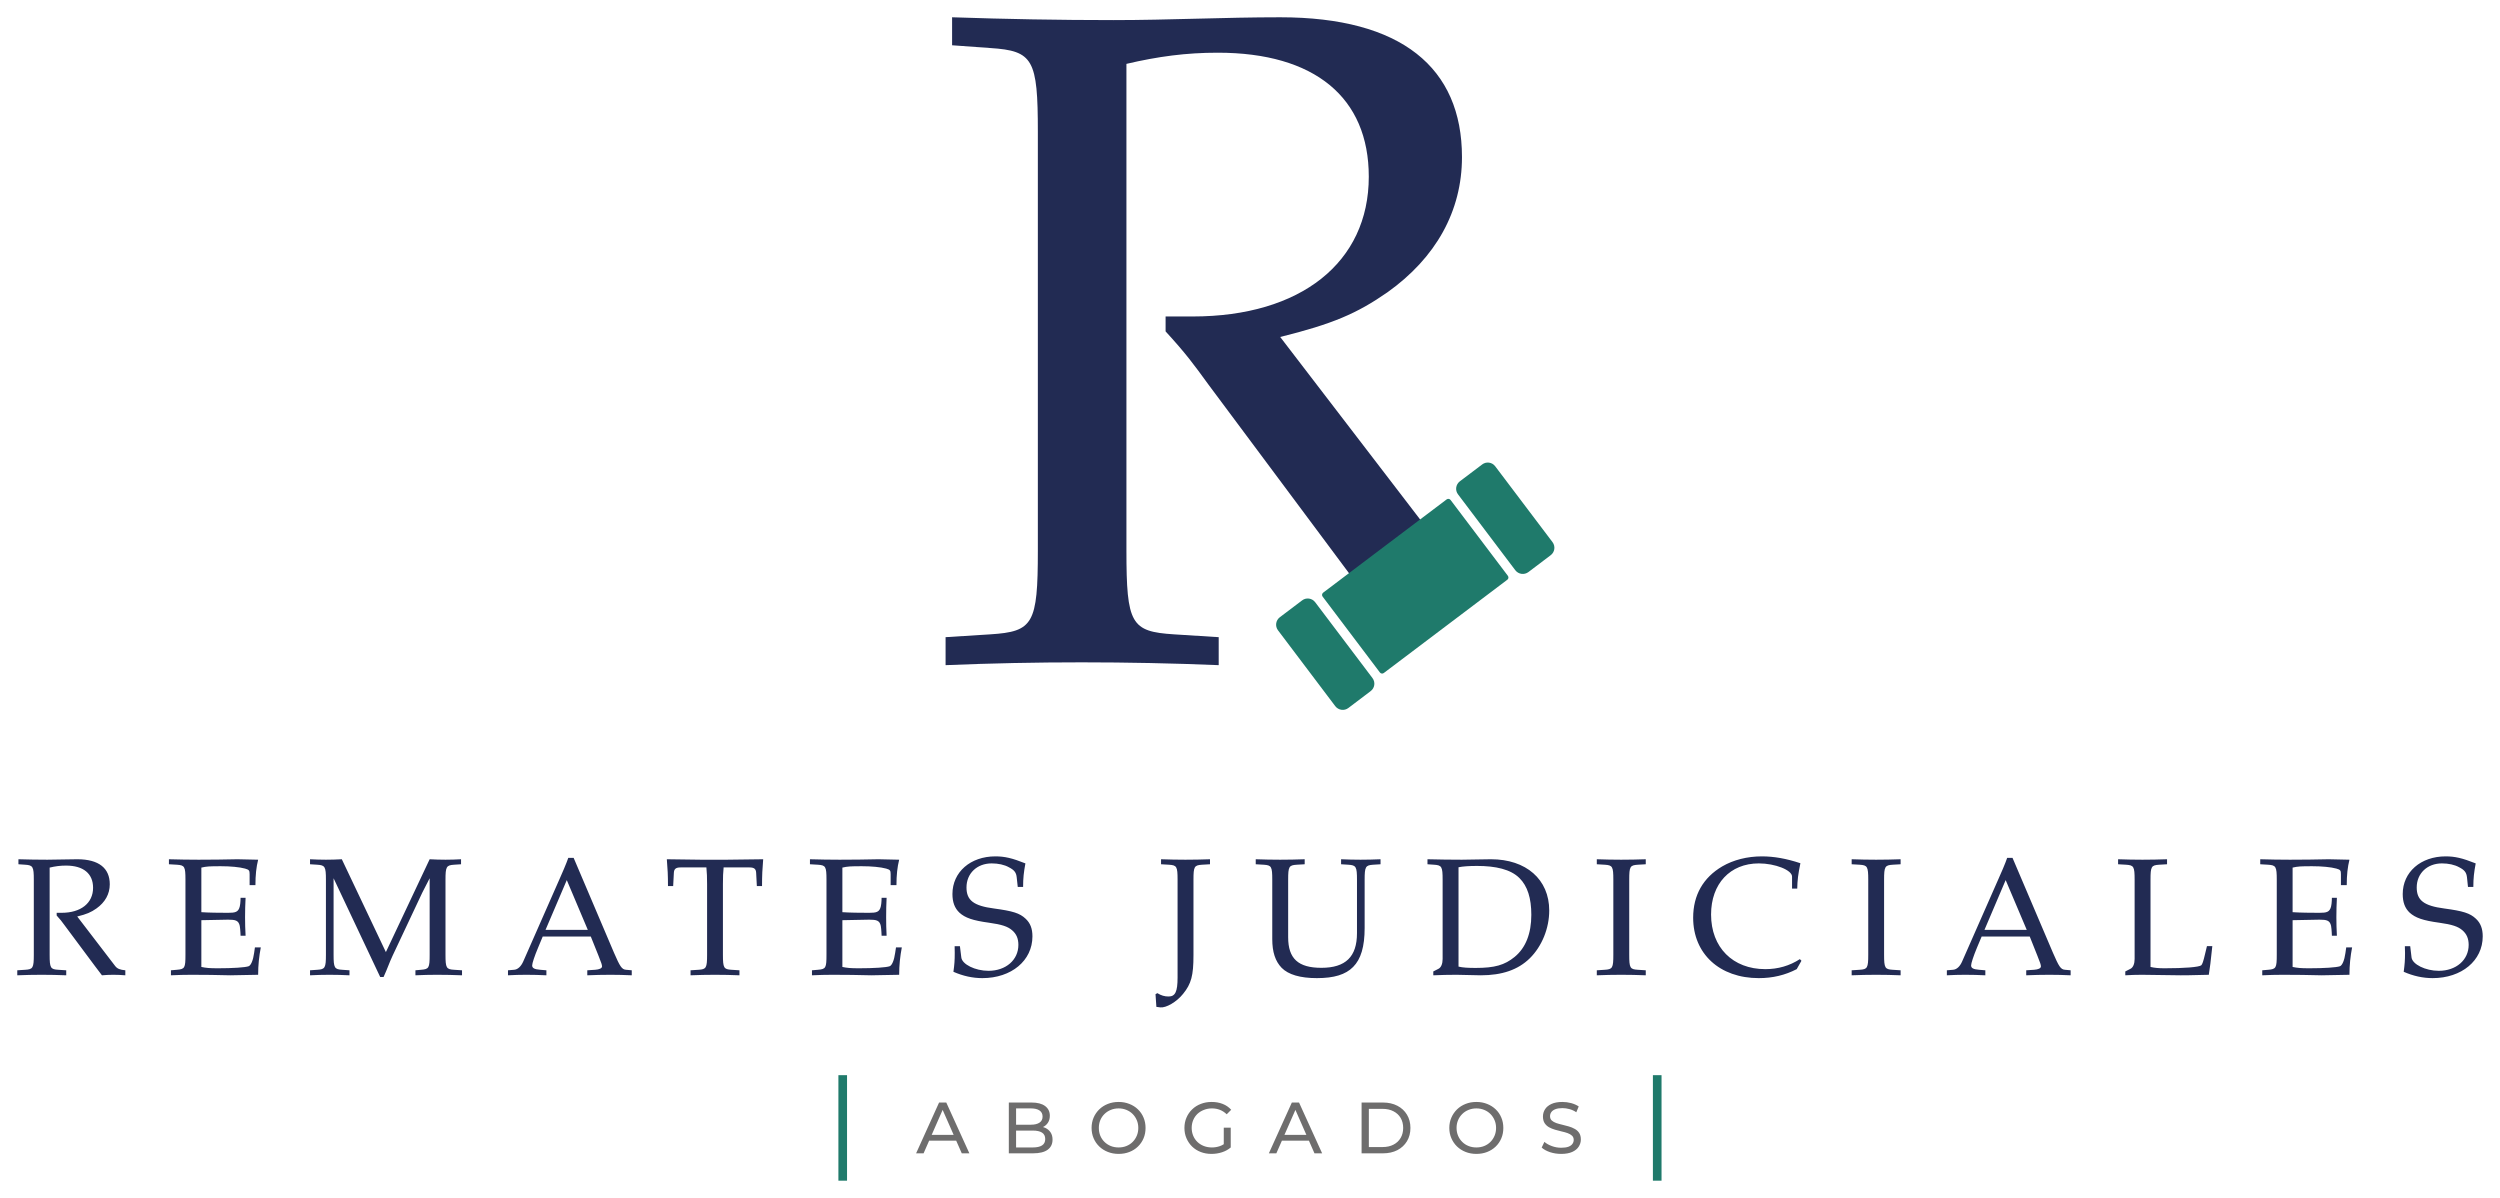
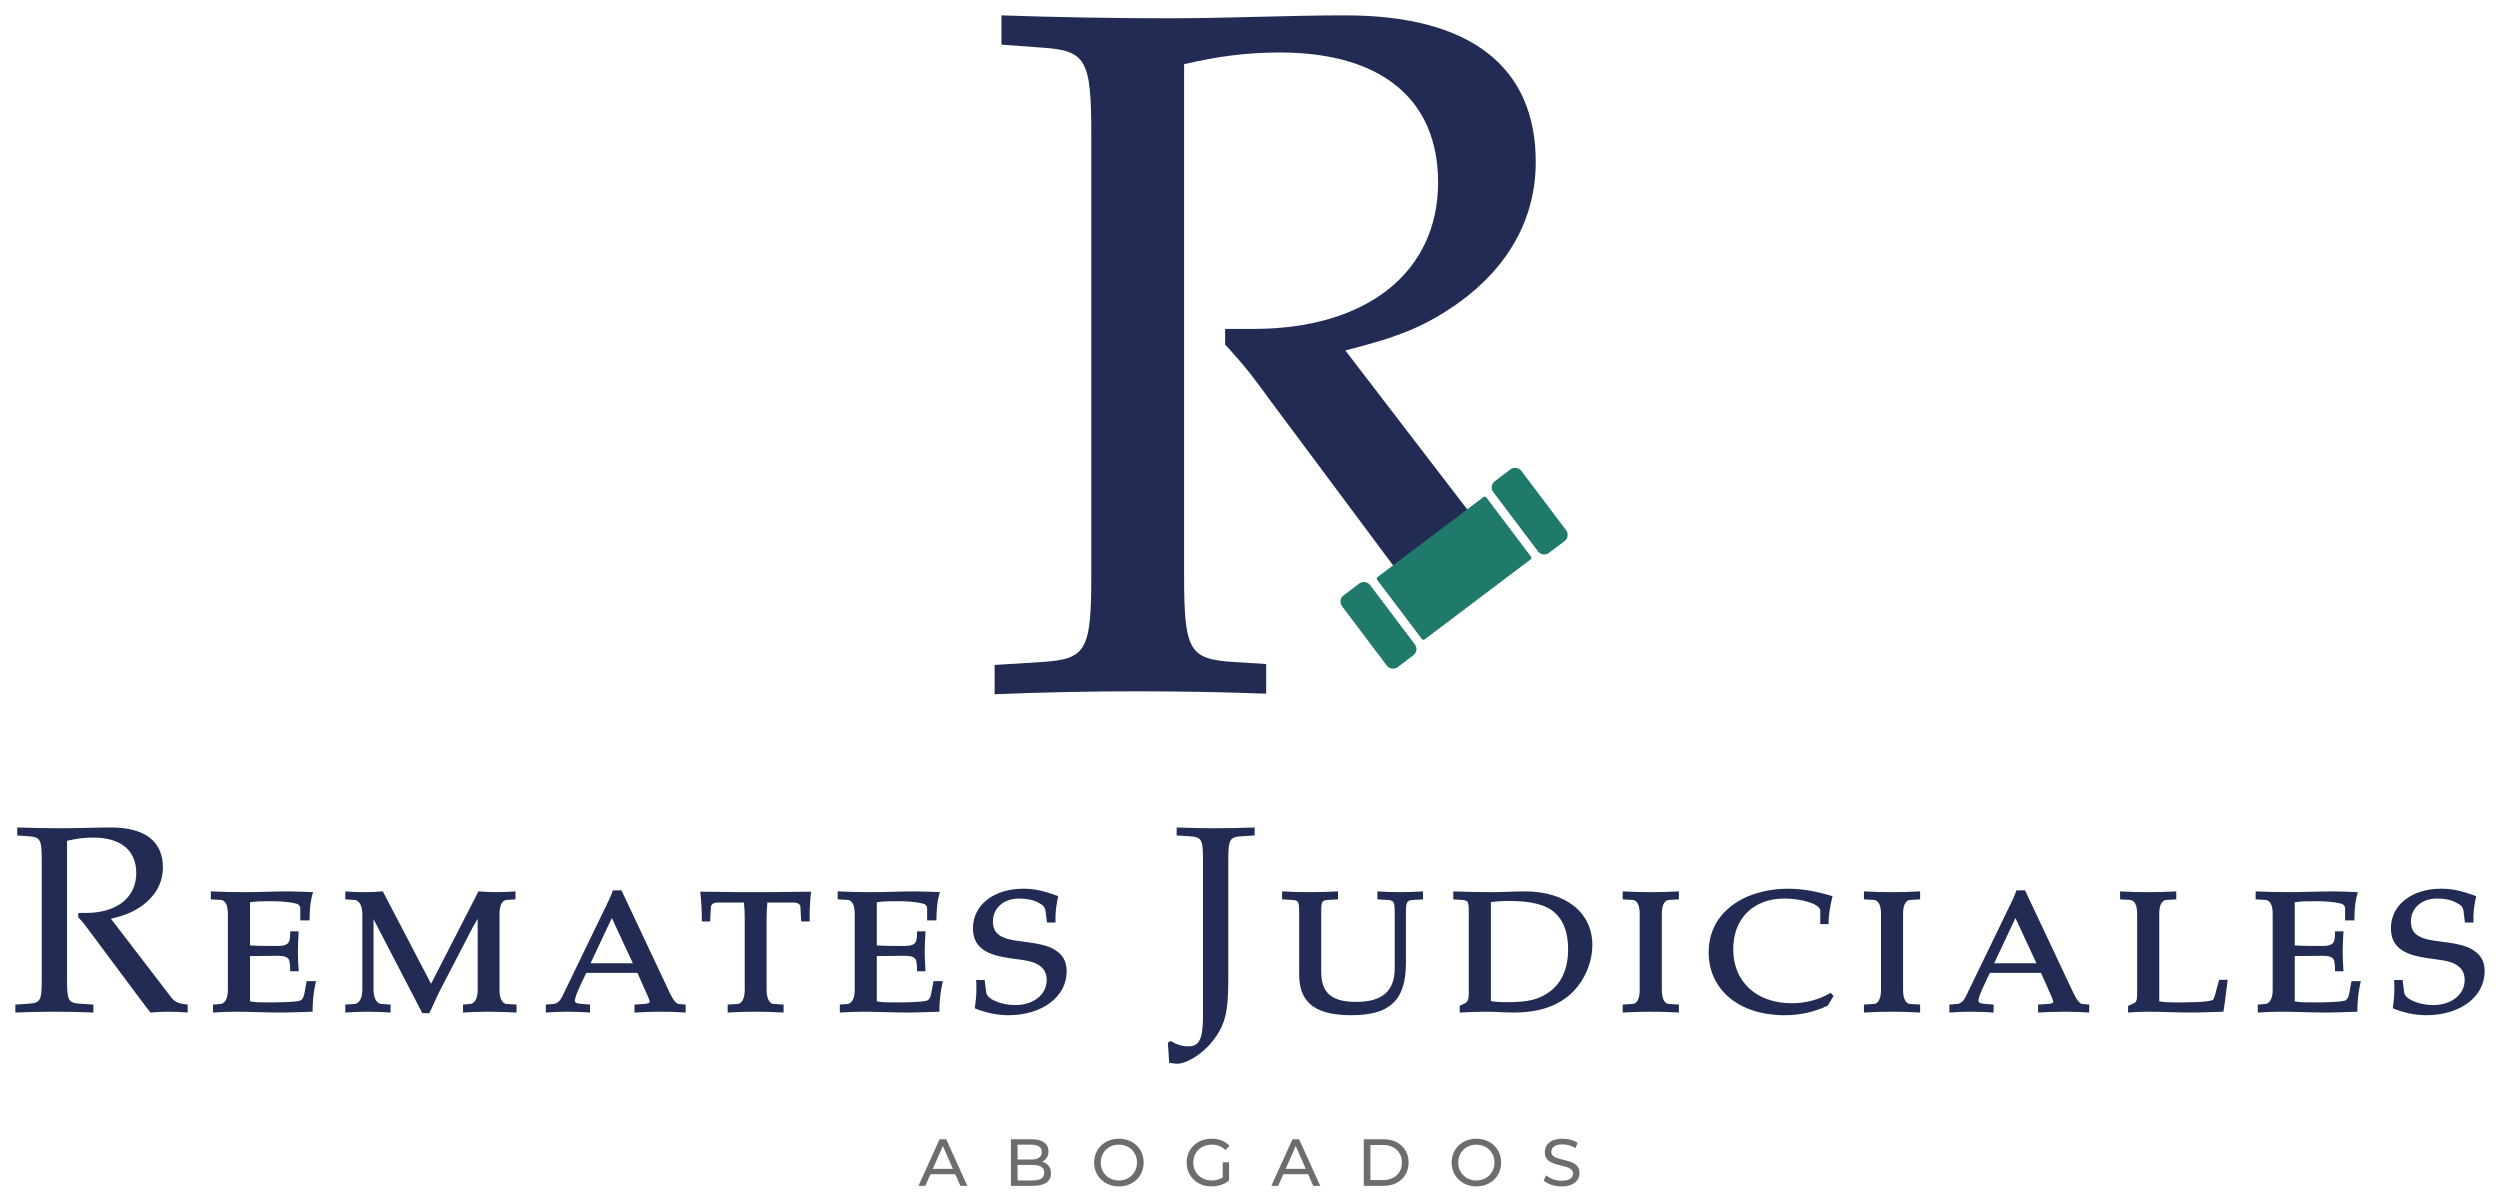
- <svg xmlns="http://www.w3.org/2000/svg" viewBox="-2.36 -3 434.07 208" role="img" aria-label="Abogados Remates Judiciales">
-   <path d="M161.82 112.49V107.63L169.59 107.14C177.03 106.66 177.84 105.36 177.84 92.58V19.91C177.84 7.28 177.03 5.83 169.59 5.34L162.95 4.86V0C172.34 0.32 181.56 0.49 190.95 0.49C200.66 0.49 210.21 0 219.92 0C240.96 0 251.48 8.74 251.48 24.28C251.48 33.66 246.95 41.76 238.54 47.75C233.19 51.47 228.99 53.25 219.92 55.51L244.31 87.32L231.96 96.65L207.46 63.77C204.87 60.21 203.58 58.43 200.02 54.54V51.95H204.71C223.48 51.95 235.3 42.57 235.3 27.68C235.3 13.92 225.91 6.15 209.08 6.15C203.58 6.15 198.72 6.8 193.22 8.09V92.58C193.22 105.36 194.03 106.66 201.47 107.14L209.24 107.63V112.49Q197.34 112 185.45 112C177.52 112 169.75 112.16 161.82 112.49Z" fill="#222B53" />
-   <path d="M249.5 83.81 259.45 96.98C259.61 97.2 259.57 97.5 259.35 97.66L237.91 113.85C237.7 114.02 237.39 113.97 237.23 113.76L227.28 100.58C227.12 100.37 227.17 100.06 227.38 99.9L248.82 83.71C249.04 83.55 249.34 83.6 249.5 83.81ZM225.99 101.56 235.94 114.73C236.48 115.45 236.34 116.46 235.62 117L231.75 119.93C231.04 120.47 230.02 120.32 229.48 119.61L219.53 106.43C219 105.72 219.14 104.71 219.85 104.17L223.73 101.24C224.44 100.7 225.45 100.85 225.99 101.56ZM257.25 77.96 267.2 91.13C267.74 91.85 267.6 92.86 266.88 93.4L263.01 96.33C262.29 96.86 261.28 96.72 260.74 96.01L250.79 82.83C250.25 82.12 250.4 81.11 251.11 80.57L254.99 77.64C255.7 77.1 256.71 77.24 257.25 77.96Z" fill="#1F7A6B" />
-   <path d="M0.64 166.34C2.06 166.28 3.45 166.25 4.87 166.25C6.29 166.25 7.71 166.28 9.14 166.34V165.47L7.74 165.38C6.41 165.3 6.26 165.06 6.26 162.77V147.64C7.25 147.4 8.12 147.29 9.11 147.29C12.12 147.29 13.8 148.68 13.8 151.14C13.8 153.81 11.69 155.49 8.32 155.49H7.48V155.96C8.12 156.65 8.35 156.97 8.82 157.61L14.15 164.77L15.34 166.34C16.01 166.28 16.65 166.25 17.31 166.25C18.01 166.25 18.7 166.28 19.4 166.34V165.47C18.47 165.38 18.01 165.21 17.63 164.72L11.05 156.13C12.67 155.73 13.43 155.41 14.38 154.74C15.89 153.67 16.7 152.22 16.7 150.54C16.7 147.75 14.82 146.19 11.05 146.19C9.31 146.19 7.6 146.27 5.86 146.27C4.18 146.27 2.52 146.24 0.84 146.19V147.06L2.03 147.14C3.36 147.23 3.51 147.49 3.51 149.75V162.77C3.51 165.06 3.36 165.3 2.03 165.38L0.64 165.47ZM26.97 147.06 28.36 147.14C29.7 147.23 29.84 147.46 29.84 149.75V162.77C29.84 165.06 29.73 165.27 28.36 165.38L27.32 165.47V166.34C28.51 166.28 29.7 166.25 30.89 166.25C33.12 166.25 35.38 166.28 37.61 166.34L42.46 166.25C42.46 164.57 42.63 163.01 42.92 161.5H41.9L41.76 162.48C41.59 163.73 41.21 164.63 40.8 164.77C40.19 164.98 38.08 165.12 35.47 165.12C33.96 165.12 33.44 165.06 32.6 164.89V156.77L37.24 156.68C38.51 156.68 39.06 156.8 39.27 157.76C39.38 158.39 39.41 159.47 39.41 159.47H40.28C40.22 158.39 40.19 157.32 40.19 156.25C40.19 155.12 40.22 154.02 40.28 152.88H39.41C39.41 152.88 39.41 153.84 39.27 154.39C39.03 155.38 38.48 155.49 37.24 155.49C35.79 155.49 33.87 155.47 32.6 155.38V147.64C33.49 147.43 33.99 147.4 35.99 147.4C37.64 147.4 39.27 147.55 40.19 147.81C40.89 148.01 40.98 148.13 40.98 148.8V150.68H41.99C41.99 148.94 42.14 147.55 42.46 146.27L38.86 146.19C36.63 146.24 34.37 146.27 32.13 146.27C30.42 146.27 28.68 146.24 26.97 146.19ZM51.47 166.34C52.61 166.28 53.71 166.25 54.84 166.25C56 166.25 57.16 166.28 58.32 166.34V165.47L57.04 165.38C55.71 165.3 55.56 165.04 55.56 162.77V149.49L63.65 166.63H64.24C64.96 165.06 65.19 164.25 65.8 162.95L70.96 151.99L72.24 149.49V162.77C72.24 165.06 72.12 165.27 70.76 165.38L69.77 165.47V166.34C71.02 166.28 72.24 166.25 73.49 166.25C74.94 166.25 76.42 166.28 77.86 166.34V165.47L76.47 165.38C75.14 165.3 74.99 165.06 74.99 162.77V149.75C74.99 147.49 75.14 147.23 76.47 147.14L77.69 147.06V146.19C76.79 146.24 75.89 146.27 74.99 146.27C74.07 146.27 73.17 146.24 72.24 146.19L64.64 162.31L56.99 146.19C56.06 146.24 55.16 146.27 54.23 146.27C53.3 146.27 52.4 146.24 51.47 146.19V147.06L52.75 147.14C54.08 147.23 54.23 147.49 54.23 149.75V162.77C54.23 165.04 54.08 165.3 52.75 165.38L51.47 165.47ZM85.84 166.34C86.88 166.28 87.96 166.25 89 166.25C90.16 166.25 91.35 166.28 92.51 166.34V165.47L91.44 165.38C90.42 165.3 90.04 165.09 90.04 164.63C90.04 164.25 90.45 163.01 91.06 161.56L91.87 159.61H100.22L101.56 162.95C102.05 164.17 102.17 164.54 102.17 164.8C102.17 165.12 101.7 165.33 100.98 165.38L99.61 165.47V166.34C100.95 166.28 102.31 166.25 103.65 166.25C104.86 166.25 106.11 166.28 107.33 166.34V165.47L106.34 165.38C105.59 165.33 105.27 164.77 104.25 162.43L97.24 145.95H96.31C96.31 145.95 95.99 146.94 94.89 149.4L88.48 163.96C88.1 164.8 87.55 165.33 86.91 165.38L85.84 165.47ZM92.36 158.45 96.05 149.81 99.7 158.45ZM113.42 146.19C113.56 147.84 113.62 148.97 113.62 150.85H114.52L114.64 148.56C114.67 147.87 114.99 147.61 115.8 147.61H120.29C120.38 148.59 120.41 149.26 120.41 150.51V162.77C120.41 165.06 120.26 165.3 118.93 165.38L117.54 165.47V166.34C118.96 166.28 120.35 166.25 121.77 166.25C123.19 166.25 124.61 166.28 126.03 166.34V165.47L124.64 165.38C123.31 165.3 123.16 165.06 123.16 162.77V150.51C123.16 149.2 123.19 148.56 123.28 147.61H127.77C128.59 147.61 128.9 147.87 128.93 148.56L129.05 150.85H129.95C129.95 148.97 130.01 147.84 130.15 146.19L123.89 146.27H119.31ZM138.27 147.06 139.66 147.14C141 147.23 141.14 147.46 141.14 149.75V162.77C141.14 165.06 141.03 165.27 139.66 165.38L138.62 165.47V166.34C139.81 166.28 141 166.25 142.19 166.25C144.42 166.25 146.68 166.28 148.91 166.34L153.76 166.25C153.76 164.57 153.93 163.01 154.22 161.5H153.21L153.06 162.48C152.89 163.73 152.51 164.63 152.1 164.77C151.5 164.98 149.38 165.12 146.77 165.12C145.26 165.12 144.74 165.06 143.9 164.89V156.77L148.54 156.68C149.81 156.68 150.37 156.8 150.57 157.76C150.68 158.39 150.71 159.47 150.71 159.47H151.58C151.52 158.39 151.5 157.32 151.5 156.25C151.5 155.12 151.52 154.02 151.58 152.88H150.71C150.71 152.88 150.71 153.84 150.57 154.39C150.34 155.38 149.79 155.49 148.54 155.49C147.09 155.49 145.17 155.47 143.9 155.38V147.64C144.8 147.43 145.29 147.4 147.29 147.4C148.94 147.4 150.57 147.55 151.5 147.81C152.19 148.01 152.28 148.13 152.28 148.8V150.68H153.29C153.29 148.94 153.44 147.55 153.76 146.27L150.16 146.19C147.93 146.24 145.67 146.27 143.43 146.27C141.72 146.27 139.98 146.24 138.27 146.19ZM163.01 152.22C163.01 153.64 163.39 154.68 164.23 155.47C165.21 156.36 166.55 156.83 169.36 157.21C171.59 157.52 172.61 157.87 173.36 158.51C174.12 159.15 174.46 159.96 174.46 161.06C174.46 163.67 172.29 165.56 169.27 165.56C166.95 165.56 164.69 164.43 164.55 163.24L164.31 161.29H163.39C163.41 161.82 163.41 162.28 163.41 162.45C163.41 163.79 163.36 164.43 163.18 165.73C164.84 166.46 166.52 166.83 168.2 166.83C173.25 166.83 176.9 163.79 176.9 159.58C176.9 158.22 176.52 157.26 175.71 156.51C174.7 155.55 173.48 155.18 170.23 154.74C166.69 154.28 165.45 153.32 165.45 151.09C165.45 148.65 167.27 146.91 169.82 146.91C170.96 146.91 172.03 147.14 172.81 147.58C173.77 148.07 174.09 148.51 174.17 149.35L174.35 151H175.28C175.28 149.46 175.39 148.48 175.68 146.91C173.36 145.98 172.06 145.69 170.46 145.69C166.14 145.69 163.01 148.42 163.01 152.22ZM198.27 169.62 198.42 171.82 199.11 171.91C200.1 172.02 201.93 170.98 203.06 169.56C204.48 167.82 204.86 166.37 204.86 162.86V149.75C204.86 147.46 205 147.23 206.34 147.14L207.73 147.06V146.19C206.31 146.24 204.88 146.27 203.46 146.27C202.04 146.27 200.65 146.24 199.23 146.19V147.06L200.62 147.14C201.96 147.23 202.1 147.46 202.1 149.75V166.75C202.1 169.18 201.7 170.02 200.54 170.02C199.84 170.02 199.26 169.85 198.59 169.44ZM215.67 147.06 217.07 147.14C218.4 147.23 218.54 147.46 218.54 149.75V160.05C218.54 162.31 219.07 163.9 220.17 165.04C221.33 166.22 223.39 166.83 226.29 166.83C229.27 166.83 231.27 166.22 232.58 164.89C233.94 163.53 234.58 161.35 234.58 158.13V149.75C234.58 147.49 234.73 147.23 236.06 147.14L237.34 147.06V146.19C236.18 146.24 235.02 146.27 233.86 146.27C232.73 146.27 231.62 146.24 230.49 146.19V147.06L231.77 147.14C233.1 147.23 233.25 147.49 233.25 149.75V159.03C233.25 163.12 231.27 165.04 227.07 165.04C223.04 165.04 221.3 163.44 221.3 159.73V149.75C221.3 147.46 221.44 147.23 222.78 147.14L224.17 147.06V146.19C222.75 146.24 221.33 146.27 219.91 146.27C218.49 146.27 217.09 146.24 215.67 146.19ZM245.49 147.06 246.65 147.14C247.98 147.23 248.12 147.49 248.12 149.75V163.5C248.12 164.34 247.86 164.98 247.4 165.21L246.5 165.67V166.34C247.83 166.28 249.2 166.25 250.53 166.25C251.92 166.25 253.34 166.34 254.74 166.34C258.45 166.34 261.23 165.38 263.26 163.38C265.35 161.32 266.63 158.19 266.63 155.09C266.63 149.69 262.62 146.19 256.51 146.19C254.82 146.19 253.14 146.27 251.46 146.27C249.46 146.27 247.49 146.24 245.49 146.19ZM250.88 164.83V147.58C251.63 147.43 252.65 147.35 254.1 147.35C257.32 147.35 259.93 147.93 261.46 149.46C262.86 150.85 263.52 152.94 263.52 155.84C263.52 159.09 262.54 161.58 260.62 163.15C258.88 164.57 257.14 165.06 253.87 165.06C252.53 165.06 251.63 165.01 250.88 164.83ZM274.89 166.34C276.31 166.28 277.7 166.25 279.12 166.25C280.55 166.25 281.97 166.28 283.39 166.34V165.47L282 165.38C280.66 165.3 280.52 165.06 280.52 162.77V149.75C280.52 147.46 280.66 147.23 282 147.14L283.39 147.06V146.19C281.97 146.24 280.55 146.27 279.12 146.27C277.7 146.27 276.31 146.24 274.89 146.19V147.06L276.28 147.14C277.62 147.23 277.76 147.46 277.76 149.75V162.77C277.76 165.06 277.62 165.3 276.28 165.38L274.89 165.47ZM291.62 156.34C291.62 162.6 296.21 166.83 303.02 166.83C305.43 166.83 307.6 166.31 309.6 165.27L310.42 163.82L310.15 163.53C308.36 164.69 306.36 165.27 304.15 165.27C298.5 165.27 294.73 161.5 294.73 155.78C294.73 150.45 298.03 146.91 303.02 146.91C305.86 146.91 308.79 148.07 308.79 149.2V151.29H309.69C309.72 149.84 309.84 148.8 310.24 146.88C307.78 146.07 305.66 145.69 303.54 145.69C301.02 145.69 298.61 146.3 296.67 147.43C293.36 149.38 291.62 152.42 291.62 156.34ZM319.14 166.34C320.57 166.28 321.96 166.25 323.38 166.25C324.8 166.25 326.22 166.28 327.64 166.34V165.47L326.25 165.38C324.92 165.3 324.77 165.06 324.77 162.77V149.75C324.77 147.46 324.92 147.23 326.25 147.14L327.64 147.06V146.19C326.22 146.24 324.8 146.27 323.38 146.27C321.96 146.27 320.57 146.24 319.14 146.19V147.06L320.54 147.14C321.87 147.23 322.02 147.46 322.02 149.75V162.77C322.02 165.06 321.87 165.3 320.54 165.38L319.14 165.47ZM335.67 166.34C336.72 166.28 337.79 166.25 338.84 166.25C340 166.25 341.18 166.28 342.35 166.34V165.47L341.27 165.38C340.26 165.3 339.88 165.09 339.88 164.63C339.88 164.25 340.29 163.01 340.89 161.56L341.71 159.61H350.06L351.39 162.95C351.89 164.17 352 164.54 352 164.8C352 165.12 351.54 165.33 350.81 165.38L349.45 165.47V166.34C350.78 166.28 352.15 166.25 353.48 166.25C354.7 166.25 355.95 166.28 357.16 166.34V165.47L356.18 165.38C355.42 165.33 355.11 164.77 354.09 162.43L347.07 145.95H346.14C346.14 145.95 345.83 146.94 344.72 149.4L338.31 163.96C337.94 164.8 337.39 165.33 336.75 165.38L335.67 165.47ZM342.2 158.45 345.88 149.81 349.54 158.45ZM365.4 147.06 366.79 147.14C368.13 147.23 368.27 147.46 368.27 149.75V163.5C368.27 164.34 368.01 164.98 367.55 165.21L366.65 165.67V166.34C367.6 166.28 368.56 166.25 369.52 166.25C371.78 166.25 374.01 166.34 376.27 166.34C377.49 166.34 377.2 166.34 381.15 166.25C381.35 165.01 381.47 164.08 381.76 161.27H380.83L380.48 162.72C380.22 163.85 380.02 164.46 379.84 164.6C379.46 164.92 376.94 165.12 373.49 165.12C372.45 165.12 371.78 165.06 371.03 164.89V149.75C371.03 147.46 371.17 147.23 372.51 147.14L373.9 147.06V146.19C372.48 146.24 371.05 146.27 369.63 146.27C368.21 146.27 366.82 146.24 365.4 146.19ZM390.08 147.06 391.47 147.14C392.8 147.23 392.95 147.46 392.95 149.75V162.77C392.95 165.06 392.83 165.27 391.47 165.38L390.43 165.47V166.34C391.62 166.28 392.8 166.25 393.99 166.25C396.23 166.25 398.49 166.28 400.72 166.34L405.57 166.25C405.57 164.57 405.74 163.01 406.03 161.5H405.01L404.87 162.48C404.7 163.73 404.32 164.63 403.91 164.77C403.3 164.98 401.19 165.12 398.58 165.12C397.07 165.12 396.55 165.06 395.7 164.89V156.77L400.35 156.68C401.62 156.68 402.17 156.8 402.38 157.76C402.49 158.39 402.52 159.47 402.52 159.47H403.39C403.33 158.39 403.3 157.32 403.3 156.25C403.3 155.12 403.33 154.02 403.39 152.88H402.52C402.52 152.88 402.52 153.84 402.38 154.39C402.14 155.38 401.59 155.49 400.35 155.49C398.89 155.49 396.98 155.47 395.7 155.38V147.64C396.6 147.43 397.1 147.4 399.1 147.4C400.75 147.4 402.38 147.55 403.3 147.81C404 148.01 404.09 148.13 404.09 148.8V150.68H405.1C405.1 148.94 405.25 147.55 405.57 146.27L401.97 146.19C399.74 146.24 397.47 146.27 395.24 146.27C393.53 146.27 391.79 146.24 390.08 146.19ZM414.82 152.22C414.82 153.64 415.19 154.68 416.03 155.47C417.02 156.36 418.35 156.83 421.17 157.21C423.4 157.52 424.42 157.87 425.17 158.51C425.92 159.15 426.27 159.96 426.27 161.06C426.27 163.67 424.1 165.56 421.08 165.56C418.76 165.56 416.5 164.43 416.35 163.24L416.12 161.29H415.19C415.22 161.82 415.22 162.28 415.22 162.45C415.22 163.79 415.16 164.43 414.99 165.73C416.64 166.46 418.33 166.83 420.01 166.83C425.05 166.83 428.71 163.79 428.71 159.58C428.71 158.22 428.33 157.26 427.52 156.51C426.5 155.55 425.29 155.18 422.04 154.74C418.5 154.28 417.25 153.32 417.25 151.09C417.25 148.65 419.08 146.91 421.63 146.91C422.76 146.91 423.83 147.14 424.62 147.58C425.58 148.07 425.89 148.51 425.98 149.35L426.15 151H427.08C427.08 149.46 427.2 148.48 427.49 146.91C425.17 145.98 423.86 145.69 422.27 145.69C417.95 145.69 414.82 148.42 414.82 152.22Z" fill="#222B53" />
-   <path d="M156.7 197.25 160.69 188.43H161.94L165.95 197.25H164.63L161.06 189.14H161.56L158 197.25ZM158.4 195.05 158.74 194.04H163.71L164.07 195.05ZM172.8 197.25V188.43H176.76Q178.28 188.43 179.1 189.04Q179.92 189.66 179.92 190.71Q179.92 191.43 179.6 191.92Q179.28 192.42 178.74 192.68Q178.2 192.94 177.57 192.94L177.79 192.57Q178.55 192.57 179.13 192.83Q179.71 193.1 180.05 193.61Q180.39 194.12 180.39 194.87Q180.39 196.01 179.54 196.63Q178.69 197.25 177.01 197.25ZM174.06 196.23H176.96Q178.01 196.23 178.56 195.88Q179.12 195.53 179.12 194.77Q179.12 194 178.56 193.65Q178.01 193.3 176.96 193.3H173.95V192.28H176.65Q177.6 192.28 178.13 191.92Q178.66 191.57 178.66 190.87Q178.66 190.16 178.13 189.81Q177.6 189.45 176.65 189.45H174.06ZM191.87 197.35Q190.86 197.35 190 197.01Q189.13 196.67 188.5 196.06Q187.87 195.45 187.52 194.63Q187.17 193.81 187.17 192.84Q187.17 191.87 187.52 191.05Q187.87 190.24 188.5 189.62Q189.13 189.01 189.99 188.67Q190.85 188.33 191.87 188.33Q192.87 188.33 193.72 188.67Q194.58 189 195.21 189.61Q195.85 190.22 196.19 191.04Q196.54 191.86 196.54 192.84Q196.54 193.83 196.19 194.65Q195.85 195.46 195.21 196.08Q194.58 196.69 193.72 197.02Q192.87 197.35 191.87 197.35ZM191.87 196.23Q192.6 196.23 193.22 195.98Q193.84 195.73 194.3 195.27Q194.76 194.81 195.02 194.19Q195.28 193.57 195.28 192.84Q195.28 192.11 195.02 191.5Q194.76 190.88 194.3 190.42Q193.84 189.96 193.22 189.71Q192.6 189.45 191.87 189.45Q191.12 189.45 190.5 189.71Q189.88 189.96 189.41 190.42Q188.94 190.88 188.68 191.5Q188.43 192.11 188.43 192.84Q188.43 193.57 188.68 194.19Q188.94 194.81 189.41 195.27Q189.88 195.73 190.5 195.98Q191.12 196.23 191.87 196.23ZM207.99 197.35Q206.97 197.35 206.12 197.02Q205.26 196.69 204.63 196.08Q204 195.46 203.65 194.65Q203.29 193.83 203.29 192.84Q203.29 191.86 203.65 191.04Q204 190.22 204.64 189.61Q205.27 189 206.13 188.67Q206.99 188.33 208.02 188.33Q209.07 188.33 209.93 188.67Q210.8 189.01 211.41 189.69L210.63 190.47Q210.09 189.95 209.45 189.7Q208.81 189.45 208.07 189.45Q207.31 189.45 206.67 189.71Q206.02 189.96 205.54 190.41Q205.07 190.87 204.81 191.49Q204.55 192.11 204.55 192.84Q204.55 193.56 204.81 194.19Q205.07 194.81 205.54 195.27Q206.02 195.73 206.66 195.98Q207.3 196.23 208.06 196.23Q208.76 196.23 209.41 196.01Q210.06 195.79 210.62 195.28L211.33 196.23Q210.68 196.79 209.8 197.07Q208.93 197.35 207.99 197.35ZM211.33 196.23 210.12 196.07V192.79H211.33ZM217.95 197.25 221.94 188.43H223.19L227.2 197.25H225.87L222.31 189.14H222.81L219.25 197.25ZM219.65 195.05 219.99 194.04H224.95L225.32 195.05ZM234.05 197.25V188.43H237.77Q239.18 188.43 240.26 188.99Q241.33 189.54 241.93 190.54Q242.53 191.53 242.53 192.84Q242.53 194.15 241.93 195.15Q241.33 196.14 240.26 196.7Q239.18 197.25 237.77 197.25ZM235.31 196.16H237.69Q238.79 196.16 239.59 195.74Q240.39 195.33 240.83 194.58Q241.27 193.83 241.27 192.84Q241.27 191.85 240.83 191.1Q240.39 190.36 239.59 189.95Q238.79 189.53 237.69 189.53H235.31ZM253.98 197.35Q252.98 197.35 252.11 197.01Q251.25 196.67 250.62 196.06Q249.99 195.45 249.64 194.63Q249.28 193.81 249.28 192.84Q249.28 191.87 249.64 191.05Q249.99 190.24 250.62 189.62Q251.25 189.01 252.11 188.67Q252.96 188.33 253.98 188.33Q254.99 188.33 255.84 188.67Q256.69 189 257.33 189.61Q257.97 190.22 258.31 191.04Q258.66 191.86 258.66 192.84Q258.66 193.83 258.31 194.65Q257.97 195.46 257.33 196.08Q256.69 196.69 255.84 197.02Q254.99 197.35 253.98 197.35ZM253.98 196.23Q254.72 196.23 255.34 195.98Q255.96 195.73 256.42 195.27Q256.88 194.81 257.14 194.19Q257.4 193.57 257.4 192.84Q257.4 192.11 257.14 191.5Q256.88 190.88 256.42 190.42Q255.96 189.96 255.34 189.71Q254.72 189.45 253.98 189.45Q253.24 189.45 252.62 189.71Q251.99 189.96 251.53 190.42Q251.06 190.88 250.8 191.5Q250.54 192.11 250.54 192.84Q250.54 193.57 250.8 194.19Q251.06 194.81 251.53 195.27Q251.99 195.73 252.62 195.98Q253.24 196.23 253.98 196.23ZM268.7 197.35Q267.69 197.35 266.77 197.05Q265.85 196.74 265.32 196.25L265.79 195.26Q266.29 195.7 267.08 195.99Q267.86 196.28 268.7 196.28Q269.47 196.28 269.95 196.11Q270.43 195.93 270.65 195.62Q270.88 195.31 270.88 194.92Q270.88 194.47 270.59 194.19Q270.29 193.91 269.82 193.74Q269.34 193.57 268.78 193.45Q268.21 193.32 267.64 193.15Q267.06 192.98 266.59 192.72Q266.12 192.45 265.83 192.01Q265.54 191.56 265.54 190.85Q265.54 190.17 265.9 189.6Q266.26 189.03 267.01 188.68Q267.76 188.33 268.92 188.33Q269.68 188.33 270.44 188.53Q271.2 188.74 271.75 189.11L271.33 190.12Q270.77 189.74 270.14 189.57Q269.51 189.4 268.92 189.4Q268.17 189.4 267.69 189.59Q267.21 189.78 266.99 190.1Q266.77 190.41 266.77 190.8Q266.77 191.27 267.07 191.55Q267.37 191.82 267.84 191.99Q268.31 192.15 268.88 192.28Q269.44 192.42 270.02 192.58Q270.59 192.74 271.06 193.01Q271.54 193.27 271.83 193.71Q272.12 194.15 272.12 194.85Q272.12 195.51 271.75 196.09Q271.39 196.66 270.62 197.01Q269.86 197.35 268.7 197.35Z" fill="#6E6D6D" />
-   <path d="M143.21 183.68H144.71V202H143.21Z" fill="#1F7A6B" />
-   <path d="M284.63 183.68H286.13V202H284.63Z" fill="#1F7A6B" />
+ <svg xmlns="http://www.w3.org/2000/svg" viewBox="-1.86 -3 488.2 234.68" role="img" aria-label="Abogados Remates Judiciales">
+   <path d="M192.37 132.57V126.85L201.52 126.28C210.3 125.71 211.25 124.18 211.25 109.11V23.46C211.25 8.58 210.3 6.87 201.52 6.29L193.7 5.72V0C204.77 0.38 215.64 0.57 226.7 0.57C238.15 0.57 249.4 0 260.85 0C285.64 0 298.04 10.3 298.04 28.61C298.04 39.68 292.7 49.21 282.78 56.27C276.49 60.66 271.53 62.76 260.85 65.43L284.77 96.62L270.29 107.55L246.16 75.16C243.11 70.96 241.58 68.86 237.38 64.28V61.23H242.92C265.04 61.23 278.97 50.17 278.97 32.62C278.97 16.4 267.9 7.25 248.07 7.25C241.58 7.25 235.86 8.01 229.37 9.54V109.11C229.37 124.18 230.33 125.71 239.1 126.28L245.4 126.67V132.46Q232.81 132 220.22 132C210.87 132 201.71 132.19 192.37 132.57Z" fill="#222B53" />
+   <path d="M288.38 94.13 297.11 105.7C297.24 105.87 297.21 106.11 297.04 106.24L276.34 121.87C276.17 122 275.93 121.96 275.8 121.79L267.07 110.23C266.94 110.06 266.97 109.82 267.14 109.69L287.84 94.06C288.01 93.93 288.25 93.97 288.38 94.13ZM295.23 88.96 303.96 100.53C304.47 101.2 304.34 102.16 303.67 102.67L300.62 104.97C299.95 105.48 298.99 105.34 298.48 104.67L289.75 93.1C289.24 92.43 289.37 91.47 290.05 90.96L293.09 88.66C293.76 88.16 294.72 88.29 295.23 88.96ZM265.7 111.26 274.43 122.83C274.94 123.5 274.81 124.46 274.13 124.97L271.09 127.27C270.42 127.77 269.46 127.64 268.95 126.97L260.22 115.4C259.71 114.72 259.84 113.77 260.51 113.26L263.56 110.96C264.23 110.45 265.19 110.59 265.7 111.26Z" fill="#1F7A6B" />
+   <path d="M1.14 194.73C3.69 194.62 6.19 194.57 8.74 194.57C11.28 194.57 13.83 194.62 16.38 194.73V193.17L13.88 193.01C11.49 192.86 11.23 192.44 11.23 188.33V161.19C13 160.77 14.56 160.56 16.33 160.56C21.74 160.56 24.75 163.06 24.75 167.48C24.75 172.26 20.96 175.28 14.92 175.28H13.42V176.11C14.56 177.36 14.98 177.93 15.81 179.08L25.38 191.92L27.51 194.73C28.7 194.62 29.85 194.57 31.04 194.57C32.29 194.57 33.54 194.62 34.79 194.73V193.17C33.12 193.01 32.29 192.7 31.62 191.82L19.81 176.42C22.72 175.7 24.08 175.12 25.79 173.93C28.5 172 29.95 169.4 29.95 166.39C29.95 161.4 26.57 158.59 19.81 158.59C16.69 158.59 13.62 158.74 10.5 158.74C7.49 158.74 4.52 158.69 1.51 158.59V160.15L3.64 160.3C6.03 160.46 6.29 160.93 6.29 164.98V188.33C6.29 192.44 6.03 192.86 3.64 193.01L1.14 193.17ZM39.31 172.63 41.18 172.73C42.33 172.78 42.64 174.14 42.64 175.44V190.31C42.64 191.61 42.28 192.96 41.18 193.06L39.73 193.17V194.73C41.29 194.62 42.85 194.57 44.36 194.57C47.16 194.57 50.02 194.73 52.83 194.73C54.96 194.73 57.04 194.62 59.18 194.57C59.18 192.54 59.38 190.57 59.85 188.59H58.03L57.77 189.94C57.62 190.93 57.46 192.13 56.78 192.39C55.48 192.75 52.36 192.75 50.13 192.75C49.04 192.75 48 192.75 46.96 192.54V183.7L52.36 183.65C53.35 183.65 54.44 183.76 54.65 184.64C54.81 185.32 54.81 185.99 54.81 186.67H56.47C56.37 185.42 56.32 184.12 56.32 182.87C56.32 181.52 56.37 180.22 56.47 178.87H54.81C54.81 179.49 54.81 180.12 54.65 180.69C54.44 181.57 53.35 181.73 52.36 181.73C50.54 181.73 48.72 181.73 46.96 181.62V173.2C48.1 172.99 49.5 172.99 50.8 172.99C52.52 172.99 54.29 173.04 56 173.46C56.42 173.56 56.78 173.93 56.78 174.34V176.74H58.6C58.6 174.86 58.71 172.99 59.28 171.22C57.62 171.17 56 171.07 54.39 171.07C51.58 171.07 48.78 171.22 45.92 171.22C43.73 171.22 41.5 171.17 39.31 171.07ZM65.57 194.73C67.03 194.62 68.48 194.57 69.94 194.57C71.45 194.57 72.9 194.62 74.41 194.73V193.17L72.7 193.06C71.55 193.01 71.08 191.66 71.08 190.31V176.48L80.6 194.83L81.95 194.88C82.68 193.48 83.25 192.02 83.93 190.67L90.43 178.14L91.42 176.42V190.31C91.42 191.61 91.05 192.96 89.91 193.06L88.56 193.17V194.73C90.17 194.62 91.78 194.57 93.39 194.57C95.26 194.57 97.14 194.62 99.01 194.73V193.17L97.14 193.06C96.04 193.01 95.68 191.61 95.68 190.31V175.44C95.68 174.14 96.04 172.78 97.14 172.73L98.8 172.63V171.07C97.6 171.17 96.46 171.22 95.26 171.22C94.02 171.22 92.82 171.17 91.57 171.07L82.32 189.11L72.9 171.07C71.66 171.17 70.41 171.22 69.16 171.22C67.96 171.22 66.77 171.17 65.57 171.07V172.63L67.29 172.73C68.43 172.78 68.9 174.14 68.9 175.44V190.31C68.9 191.66 68.43 193.01 67.29 193.06L65.57 193.17ZM104.73 194.73C106.08 194.62 107.48 194.57 108.84 194.57C110.34 194.57 111.85 194.62 113.36 194.73V193.17L111.9 193.06C111.23 193.01 110.4 192.96 110.4 192.44C110.4 191.76 111.12 190.15 111.64 189.06L112.63 186.98H122.62L124.23 190.62C124.54 191.3 125.01 192.28 125.01 192.65C125.01 192.96 124.38 193.01 123.86 193.06L122.04 193.17V194.73C123.81 194.62 125.53 194.57 127.24 194.57C128.86 194.57 130.42 194.62 132.03 194.73V193.17L130.68 193.06C129.9 193.01 129.06 191.19 128.44 189.84L119.5 170.86H117.83C117.47 171.95 116.69 173.56 116.01 174.92L107.95 191.56C107.59 192.34 107.02 193.01 106.18 193.06L104.73 193.17ZM113.46 185.11 117.62 176.27 121.73 185.11ZM134.89 171.12C135.1 173.04 135.2 175.02 135.2 176.94H136.81L136.97 174.08C137.02 173.56 137.59 173.25 138.16 173.25H143.42C143.52 174.24 143.57 175.28 143.57 176.32V190.31C143.57 191.61 143.21 193.01 142.12 193.06L140.24 193.17V194.73C142.06 194.62 143.88 194.57 145.7 194.57C147.52 194.57 149.34 194.62 151.16 194.73V193.17L149.29 193.06C148.2 193.01 147.84 191.61 147.84 190.31V176.32C147.84 175.28 147.89 174.24 147.99 173.25H153.24C153.82 173.25 154.44 173.56 154.44 174.08L154.6 176.94H156.26C156.21 175.02 156.31 173.04 156.52 171.12L148.36 171.22H142.58ZM161.72 172.63 163.59 172.73C164.74 172.78 165.05 174.14 165.05 175.44V190.31C165.05 191.61 164.68 192.96 163.59 193.06L162.14 193.17V194.73C163.7 194.62 165.26 194.57 166.76 194.57C169.57 194.57 172.43 194.73 175.24 194.73C177.37 194.73 179.45 194.62 181.58 194.57C181.58 192.54 181.79 190.57 182.26 188.59H180.44L180.18 189.94C180.02 190.93 179.87 192.13 179.19 192.39C177.89 192.75 174.77 192.75 172.54 192.75C171.44 192.75 170.4 192.75 169.36 192.54V183.7L174.77 183.65C175.76 183.65 176.85 183.76 177.06 184.64C177.22 185.32 177.22 185.99 177.22 186.67H178.88C178.78 185.42 178.72 184.12 178.72 182.87C178.72 181.52 178.78 180.22 178.88 178.87H177.22C177.22 179.49 177.22 180.12 177.06 180.69C176.85 181.57 175.76 181.73 174.77 181.73C172.95 181.73 171.13 181.73 169.36 181.62V173.2C170.51 172.99 171.91 172.99 173.21 172.99C174.93 172.99 176.7 173.04 178.41 173.46C178.83 173.56 179.19 173.93 179.19 174.34V176.74H181.01C181.01 174.86 181.12 172.99 181.69 171.22C180.02 171.17 178.41 171.07 176.8 171.07C173.99 171.07 171.18 171.22 168.32 171.22C166.14 171.22 163.9 171.17 161.72 171.07ZM188.14 178.24C188.14 179.96 188.66 181.21 189.75 182.14C191.05 183.24 192.82 183.81 196.51 184.28C199.16 184.59 200.36 184.95 201.24 185.63C202.12 186.3 202.54 187.19 202.54 188.38C202.54 191.19 199.99 193.27 196.4 193.27C193.65 193.27 190.89 192.13 190.74 190.83L190.42 188.38H188.76C188.81 189.06 188.81 189.74 188.81 189.94C188.81 191.56 188.71 192.28 188.5 193.9C190.63 194.78 192.87 195.25 195.05 195.25C201.66 195.25 206.44 191.66 206.44 186.67C206.44 185.06 205.92 183.91 204.88 183.03C203.53 181.88 201.92 181.36 197.65 180.84C193.49 180.38 192.04 179.34 192.04 176.94C192.04 174.34 194.12 172.47 197.13 172.47C198.48 172.47 199.78 172.68 200.77 173.2C201.86 173.72 202.23 174.14 202.33 175.02L202.59 177.15H204.26C204.2 175.18 204.36 174.03 204.78 172C201.71 170.86 199.99 170.55 197.91 170.55C192.24 170.55 188.14 173.72 188.14 178.24ZM226.2 200.6 226.46 204.56 227.71 204.71C229.48 204.92 232.75 203.05 234.78 200.5C237.33 197.38 238 194.78 238 188.49V164.98C238 160.88 238.26 160.46 240.66 160.3L243.15 160.15V158.59C240.6 158.69 238.06 158.74 235.51 158.74C232.96 158.74 230.46 158.69 227.92 158.59V160.15L230.41 160.3C232.8 160.46 233.06 160.88 233.06 164.98V195.46C233.06 199.82 232.34 201.33 230.26 201.33C229.01 201.33 227.97 201.02 226.77 200.29ZM248.51 172.63 250.38 172.73C251.84 172.78 251.84 173.15 251.84 175.44V187.24C251.84 189.89 252.51 191.71 253.97 193.06C255.48 194.47 258.18 195.25 261.98 195.25C265.82 195.25 268.42 194.52 270.09 192.96C271.86 191.35 272.69 188.8 272.69 185V175.44C272.69 173.1 272.79 172.78 274.3 172.73L276.02 172.63V171.07C274.51 171.17 273 171.22 271.49 171.22C270.04 171.22 268.58 171.17 267.12 171.07V172.63L268.89 172.73C270.4 172.78 270.5 173.1 270.5 175.44V186.04C270.5 190.57 268.06 192.65 262.96 192.65C258.18 192.65 256.15 190.88 256.15 186.82V175.44C256.15 173.15 256.15 172.78 257.61 172.73L259.43 172.63V171.07C257.61 171.17 255.79 171.22 253.97 171.22C252.15 171.22 250.33 171.17 248.51 171.07ZM281.94 172.63 283.5 172.73C284.96 172.78 284.96 173.15 284.96 175.44V191.14C284.96 192.02 284.75 192.7 284.23 192.91C283.87 193.06 283.56 193.27 283.19 193.43V194.73C284.96 194.62 286.68 194.57 288.44 194.57C290.16 194.57 291.93 194.73 293.7 194.73C298.53 194.73 302.12 193.53 304.77 191.19C307.42 188.8 309.09 185.16 309.09 181.52C309.09 175.18 303.89 171.07 295.93 171.07C293.8 171.07 291.72 171.22 289.59 171.22C287.04 171.22 284.49 171.17 281.94 171.07ZM289.28 192.49V173.15C290.16 173.04 291.3 172.94 292.92 172.94C296.82 172.94 299.99 173.56 301.81 175.28C303.52 176.84 304.36 179.18 304.36 182.4C304.36 186.04 303.16 188.85 300.82 190.62C298.69 192.18 296.56 192.7 292.6 192.7C291.15 192.7 290.11 192.65 289.28 192.49ZM315.02 194.73C316.84 194.62 318.66 194.57 320.48 194.57C322.3 194.57 324.12 194.62 325.99 194.73V193.17L324.12 193.06C322.97 193.01 322.66 191.61 322.66 190.31V175.44C322.66 174.14 322.97 172.78 324.12 172.73L325.99 172.63V171.07C324.12 171.17 322.3 171.22 320.48 171.22C318.66 171.22 316.84 171.17 315.02 171.07V172.63L316.89 172.73C318.03 172.78 318.34 174.14 318.34 175.44V190.31C318.34 191.61 318.03 193.01 316.89 193.06L315.02 193.17ZM331.81 182.98C331.81 190.31 337.79 195.25 346.58 195.25C349.7 195.25 352.46 194.62 355.06 193.38L356.2 191.5L355.63 190.88C353.34 192.23 350.79 192.91 348.04 192.91C341.12 192.91 336.6 188.7 336.6 182.35C336.6 176.42 340.5 172.47 346.58 172.47C350.01 172.47 353.6 173.56 353.6 174.81V177.46H355.21C355.26 175.64 355.42 174.4 355.99 172C352.77 171.02 350.01 170.55 347.26 170.55C343.98 170.55 340.86 171.28 338.31 172.58C334.1 174.86 331.81 178.4 331.81 182.98ZM362.13 194.73C363.95 194.62 365.77 194.57 367.59 194.57C369.41 194.57 371.23 194.62 373.1 194.73V193.17L371.23 193.06C370.08 193.01 369.77 191.61 369.77 190.31V175.44C369.77 174.14 370.08 172.78 371.23 172.73L373.1 172.63V171.07C371.23 171.17 369.41 171.22 367.59 171.22C365.77 171.22 363.95 171.17 362.13 171.07V172.63L364 172.73C365.14 172.78 365.46 174.14 365.46 175.44V190.31C365.46 191.61 365.14 193.01 364 193.06L362.13 193.17ZM378.82 194.73C380.17 194.62 381.58 194.57 382.93 194.57C384.44 194.57 385.94 194.62 387.45 194.73V193.17L386 193.06C385.32 193.01 384.49 192.96 384.49 192.44C384.49 191.76 385.22 190.15 385.74 189.06L386.72 186.98H396.71L398.32 190.62C398.63 191.3 399.1 192.28 399.1 192.65C399.1 192.96 398.48 193.01 397.96 193.06L396.14 193.17V194.73C397.9 194.62 399.62 194.57 401.34 194.57C402.95 194.57 404.51 194.62 406.12 194.73V193.17L404.77 193.06C403.99 193.01 403.16 191.19 402.53 189.84L393.59 170.86H391.92C391.56 171.95 390.78 173.56 390.1 174.92L382.04 191.56C381.68 192.34 381.11 193.01 380.28 193.06L378.82 193.17ZM387.56 185.11 391.72 176.27 395.82 185.11ZM412.15 172.63 414.02 172.73C415.17 172.78 415.48 174.14 415.48 175.44V191.14C415.48 191.87 415.48 192.6 414.86 192.91L413.71 193.43V194.73C414.96 194.62 416.21 194.57 417.46 194.57C420.32 194.57 423.12 194.73 425.98 194.73C428.06 194.73 430.2 194.62 432.33 194.57C432.64 192.7 432.9 190.41 433.16 188.33H431.5L430.98 190.2C430.82 190.93 430.51 192.02 430.3 192.23C429.57 192.75 425.15 192.75 422.45 192.75C421.56 192.75 420.68 192.7 419.8 192.54V175.44C419.8 174.14 420.11 172.78 421.25 172.73L423.12 172.63V171.07C421.25 171.17 419.43 171.22 417.61 171.22C415.79 171.22 413.97 171.17 412.15 171.07ZM438.62 172.63 440.49 172.73C441.64 172.78 441.95 174.14 441.95 175.44V190.31C441.95 191.61 441.58 192.96 440.49 193.06L439.04 193.17V194.73C440.6 194.62 442.16 194.57 443.66 194.57C446.47 194.57 449.33 194.73 452.14 194.73C454.27 194.73 456.35 194.62 458.48 194.57C458.48 192.54 458.69 190.57 459.16 188.59H457.34L457.08 189.94C456.92 190.93 456.77 192.13 456.09 192.39C454.79 192.75 451.67 192.75 449.44 192.75C448.34 192.75 447.3 192.75 446.26 192.54V183.7L451.67 183.65C452.66 183.65 453.75 183.76 453.96 184.64C454.12 185.32 454.12 185.99 454.12 186.67H455.78C455.68 185.42 455.62 184.12 455.62 182.87C455.62 181.52 455.68 180.22 455.78 178.87H454.12C454.12 179.49 454.12 180.12 453.96 180.69C453.75 181.57 452.66 181.73 451.67 181.73C449.85 181.73 448.03 181.73 446.26 181.62V173.2C447.41 172.99 448.81 172.99 450.11 172.99C451.83 172.99 453.6 173.04 455.31 173.46C455.73 173.56 456.09 173.93 456.09 174.34V176.74H457.91C457.91 174.86 458.02 172.99 458.59 171.22C456.92 171.17 455.31 171.07 453.7 171.07C450.89 171.07 448.08 171.22 445.22 171.22C443.04 171.22 440.8 171.17 438.62 171.07ZM465.04 178.24C465.04 179.96 465.56 181.21 466.65 182.14C467.95 183.24 469.72 183.81 473.41 184.28C476.06 184.59 477.26 184.95 478.14 185.63C479.02 186.3 479.44 187.19 479.44 188.38C479.44 191.19 476.89 193.27 473.3 193.27C470.55 193.27 467.79 192.13 467.64 190.83L467.32 188.38H465.66C465.71 189.06 465.71 189.74 465.71 189.94C465.71 191.56 465.61 192.28 465.4 193.9C467.53 194.78 469.77 195.25 471.95 195.25C478.56 195.25 483.34 191.66 483.34 186.67C483.34 185.06 482.82 183.91 481.78 183.03C480.43 181.88 478.82 181.36 474.55 180.84C470.39 180.38 468.94 179.34 468.94 176.94C468.94 174.34 471.02 172.47 474.03 172.47C475.38 172.47 476.68 172.68 477.67 173.2C478.76 173.72 479.13 174.14 479.23 175.02L479.49 177.15H481.16C481.1 175.18 481.26 174.03 481.68 172C478.61 170.86 476.89 170.55 474.81 170.55C469.14 170.55 465.04 173.72 465.04 178.24Z" fill="#222B53" />
+   <path d="M177.5 228.57 181.62 219.47H182.91L187.04 228.57H185.68L182 220.2H182.52L178.84 228.57ZM179.26 226.3 179.61 225.26H184.73L185.11 226.3ZM195.55 228.57V219.47H199.63Q201.2 219.47 202.05 220.1Q202.89 220.73 202.89 221.83Q202.89 222.57 202.56 223.07Q202.23 223.58 201.67 223.85Q201.11 224.13 200.46 224.13L200.69 223.74Q201.47 223.74 202.07 224.01Q202.67 224.28 203.02 224.81Q203.37 225.34 203.37 226.12Q203.37 227.29 202.49 227.93Q201.62 228.57 199.89 228.57ZM196.85 227.52H199.84Q200.91 227.52 201.49 227.16Q202.06 226.79 202.06 226.01Q202.06 225.22 201.49 224.85Q200.91 224.49 199.84 224.49H196.73V223.44H199.51Q200.5 223.44 201.04 223.07Q201.59 222.71 201.59 221.98Q201.59 221.25 201.04 220.89Q200.5 220.53 199.51 220.53H196.85ZM216.65 228.68Q215.6 228.68 214.71 228.33Q213.82 227.97 213.17 227.34Q212.52 226.71 212.16 225.87Q211.8 225.02 211.8 224.02Q211.8 223.02 212.16 222.18Q212.52 221.33 213.17 220.7Q213.82 220.07 214.71 219.72Q215.59 219.37 216.65 219.37Q217.68 219.37 218.56 219.71Q219.44 220.06 220.1 220.69Q220.75 221.32 221.11 222.16Q221.47 223.01 221.47 224.02Q221.47 225.04 221.11 225.88Q220.75 226.73 220.1 227.36Q219.44 227.99 218.56 228.33Q217.68 228.68 216.65 228.68ZM216.65 227.52Q217.4 227.52 218.04 227.26Q218.69 227 219.16 226.52Q219.63 226.05 219.9 225.41Q220.17 224.78 220.17 224.02Q220.17 223.27 219.9 222.63Q219.63 221.99 219.16 221.52Q218.69 221.05 218.04 220.79Q217.4 220.53 216.65 220.53Q215.88 220.53 215.23 220.79Q214.59 221.05 214.11 221.52Q213.63 221.99 213.36 222.63Q213.1 223.27 213.1 224.02Q213.1 224.78 213.36 225.41Q213.63 226.05 214.11 226.52Q214.59 227 215.23 227.26Q215.88 227.52 216.65 227.52ZM234.71 228.68Q233.66 228.68 232.78 228.33Q231.89 227.99 231.24 227.36Q230.59 226.73 230.23 225.88Q229.87 225.04 229.87 224.02Q229.87 223.01 230.23 222.16Q230.59 221.32 231.25 220.69Q231.91 220.06 232.79 219.71Q233.68 219.37 234.74 219.37Q235.82 219.37 236.72 219.72Q237.61 220.07 238.24 220.77L237.43 221.58Q236.87 221.03 236.22 220.78Q235.56 220.53 234.79 220.53Q234.01 220.53 233.34 220.79Q232.67 221.05 232.19 221.51Q231.7 221.98 231.43 222.62Q231.17 223.27 231.17 224.02Q231.17 224.76 231.43 225.41Q231.7 226.05 232.19 226.52Q232.67 227 233.34 227.26Q234 227.52 234.78 227.52Q235.51 227.52 236.18 227.29Q236.85 227.06 237.42 226.53L238.16 227.52Q237.48 228.09 236.58 228.38Q235.68 228.68 234.71 228.68ZM238.16 227.52 236.91 227.35V223.97H238.16ZM246.41 228.57 250.54 219.47H251.82L255.96 228.57H254.59L250.91 220.2H251.43L247.75 228.57ZM248.17 226.3 248.52 225.26H253.64L254.02 226.3ZM264.46 228.57V219.47H268.29Q269.75 219.47 270.86 220.04Q271.97 220.62 272.59 221.64Q273.21 222.67 273.21 224.02Q273.21 225.37 272.59 226.4Q271.97 227.43 270.86 228Q269.75 228.57 268.29 228.57ZM265.76 227.44H268.22Q269.35 227.44 270.17 227.01Q271 226.58 271.45 225.81Q271.91 225.04 271.91 224.02Q271.91 223 271.45 222.23Q271 221.46 270.17 221.03Q269.35 220.6 268.22 220.6H265.76ZM286.45 228.68Q285.42 228.68 284.52 228.33Q283.63 227.97 282.98 227.34Q282.33 226.71 281.97 225.87Q281.61 225.02 281.61 224.02Q281.61 223.02 281.97 222.18Q282.33 221.33 282.98 220.7Q283.63 220.07 284.52 219.72Q285.4 219.37 286.45 219.37Q287.49 219.37 288.37 219.71Q289.25 220.06 289.91 220.69Q290.56 221.32 290.92 222.16Q291.28 223.01 291.28 224.02Q291.28 225.04 290.92 225.88Q290.56 226.73 289.91 227.36Q289.25 227.99 288.37 228.33Q287.49 228.68 286.45 228.68ZM286.45 227.52Q287.21 227.52 287.85 227.26Q288.5 227 288.97 226.52Q289.45 226.05 289.71 225.41Q289.98 224.78 289.98 224.02Q289.98 223.27 289.71 222.63Q289.45 221.99 288.97 221.52Q288.5 221.05 287.85 220.79Q287.21 220.53 286.45 220.53Q285.69 220.53 285.04 220.79Q284.4 221.05 283.92 221.52Q283.44 221.99 283.17 222.63Q282.91 223.27 282.91 224.02Q282.91 224.78 283.17 225.41Q283.44 226.05 283.92 226.52Q284.4 227 285.04 227.26Q285.69 227.52 286.45 227.52ZM303.07 228.68Q302.03 228.68 301.08 228.36Q300.13 228.04 299.58 227.53L300.07 226.52Q300.59 226.97 301.39 227.27Q302.2 227.57 303.07 227.57Q303.86 227.57 304.36 227.39Q304.85 227.21 305.08 226.89Q305.32 226.57 305.32 226.17Q305.32 225.7 305.01 225.41Q304.71 225.13 304.22 224.95Q303.73 224.78 303.15 224.65Q302.56 224.52 301.97 224.34Q301.38 224.17 300.89 223.89Q300.4 223.62 300.1 223.16Q299.81 222.7 299.81 221.97Q299.81 221.27 300.18 220.67Q300.55 220.08 301.32 219.73Q302.09 219.37 303.29 219.37Q304.08 219.37 304.86 219.58Q305.64 219.78 306.21 220.17L305.79 221.21Q305.2 220.82 304.55 220.65Q303.9 220.47 303.29 220.47Q302.52 220.47 302.03 220.67Q301.54 220.86 301.31 221.19Q301.08 221.51 301.08 221.92Q301.08 222.4 301.39 222.68Q301.69 222.97 302.18 223.14Q302.67 223.31 303.25 223.44Q303.84 223.58 304.43 223.75Q305.02 223.92 305.51 224.19Q305.99 224.46 306.29 224.92Q306.59 225.37 306.59 226.09Q306.59 226.78 306.22 227.37Q305.84 227.96 305.05 228.32Q304.27 228.68 303.07 228.68Z" fill="#6E6D6D" />
</svg>
